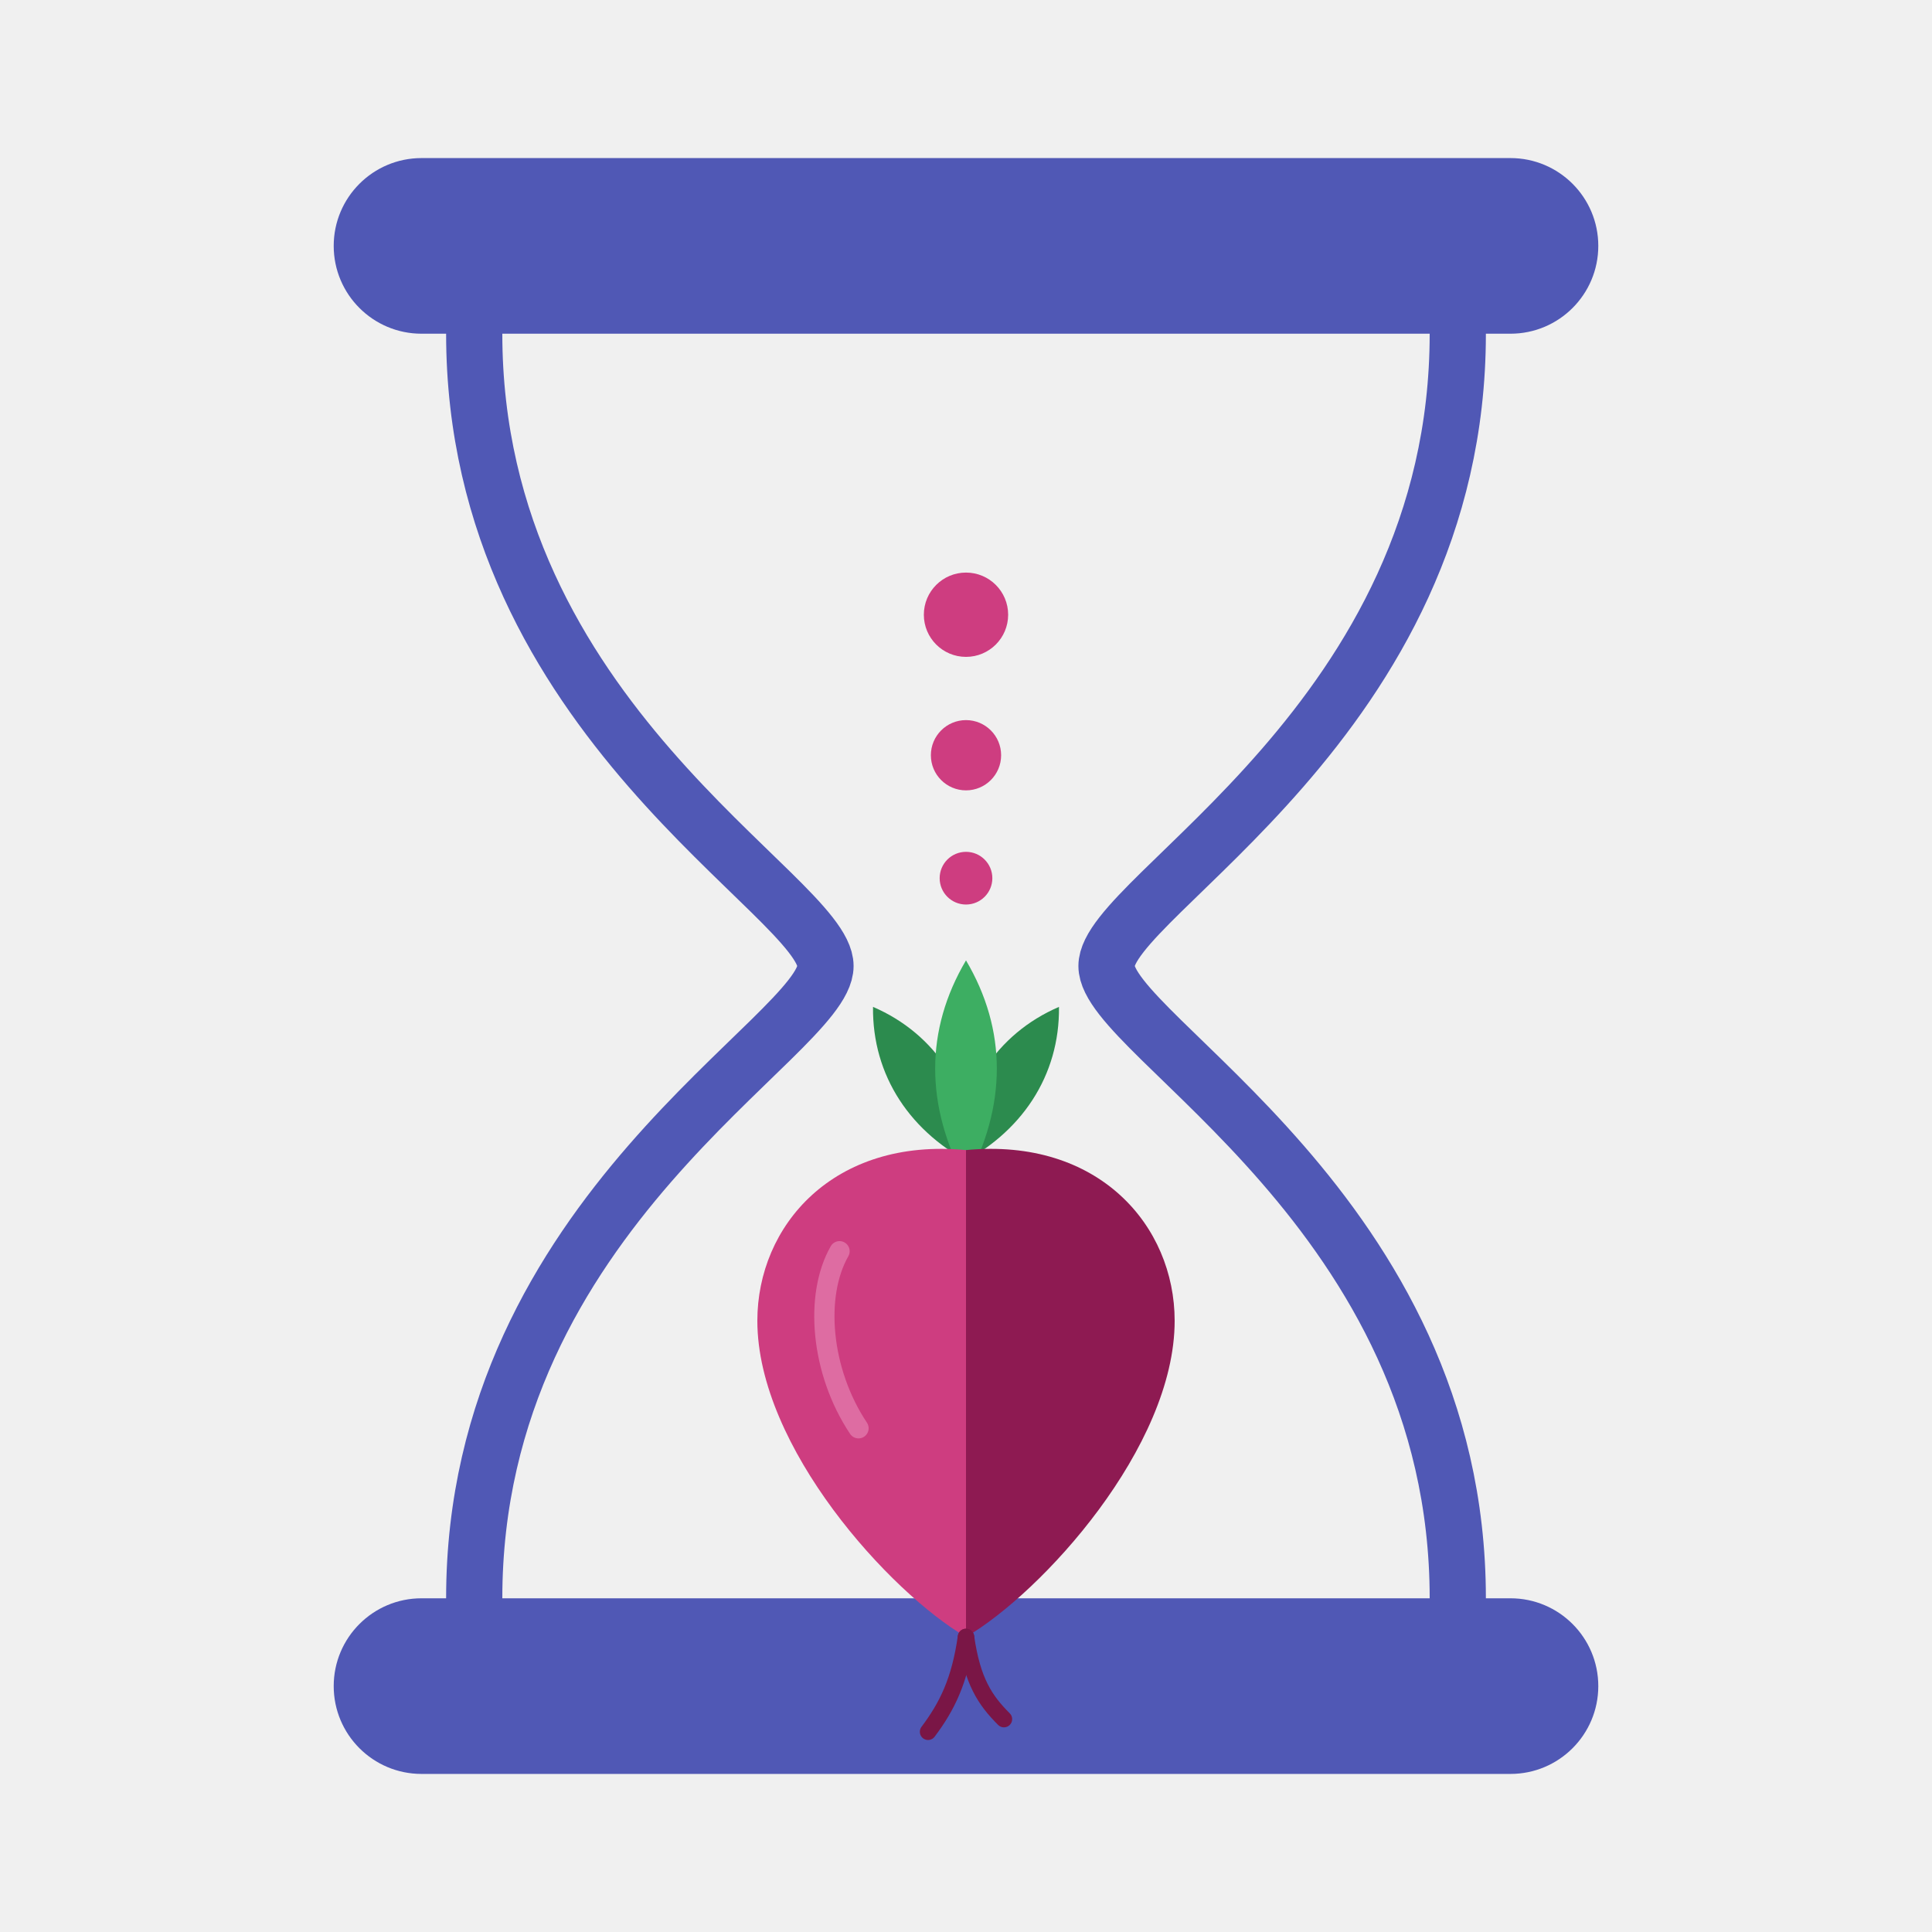
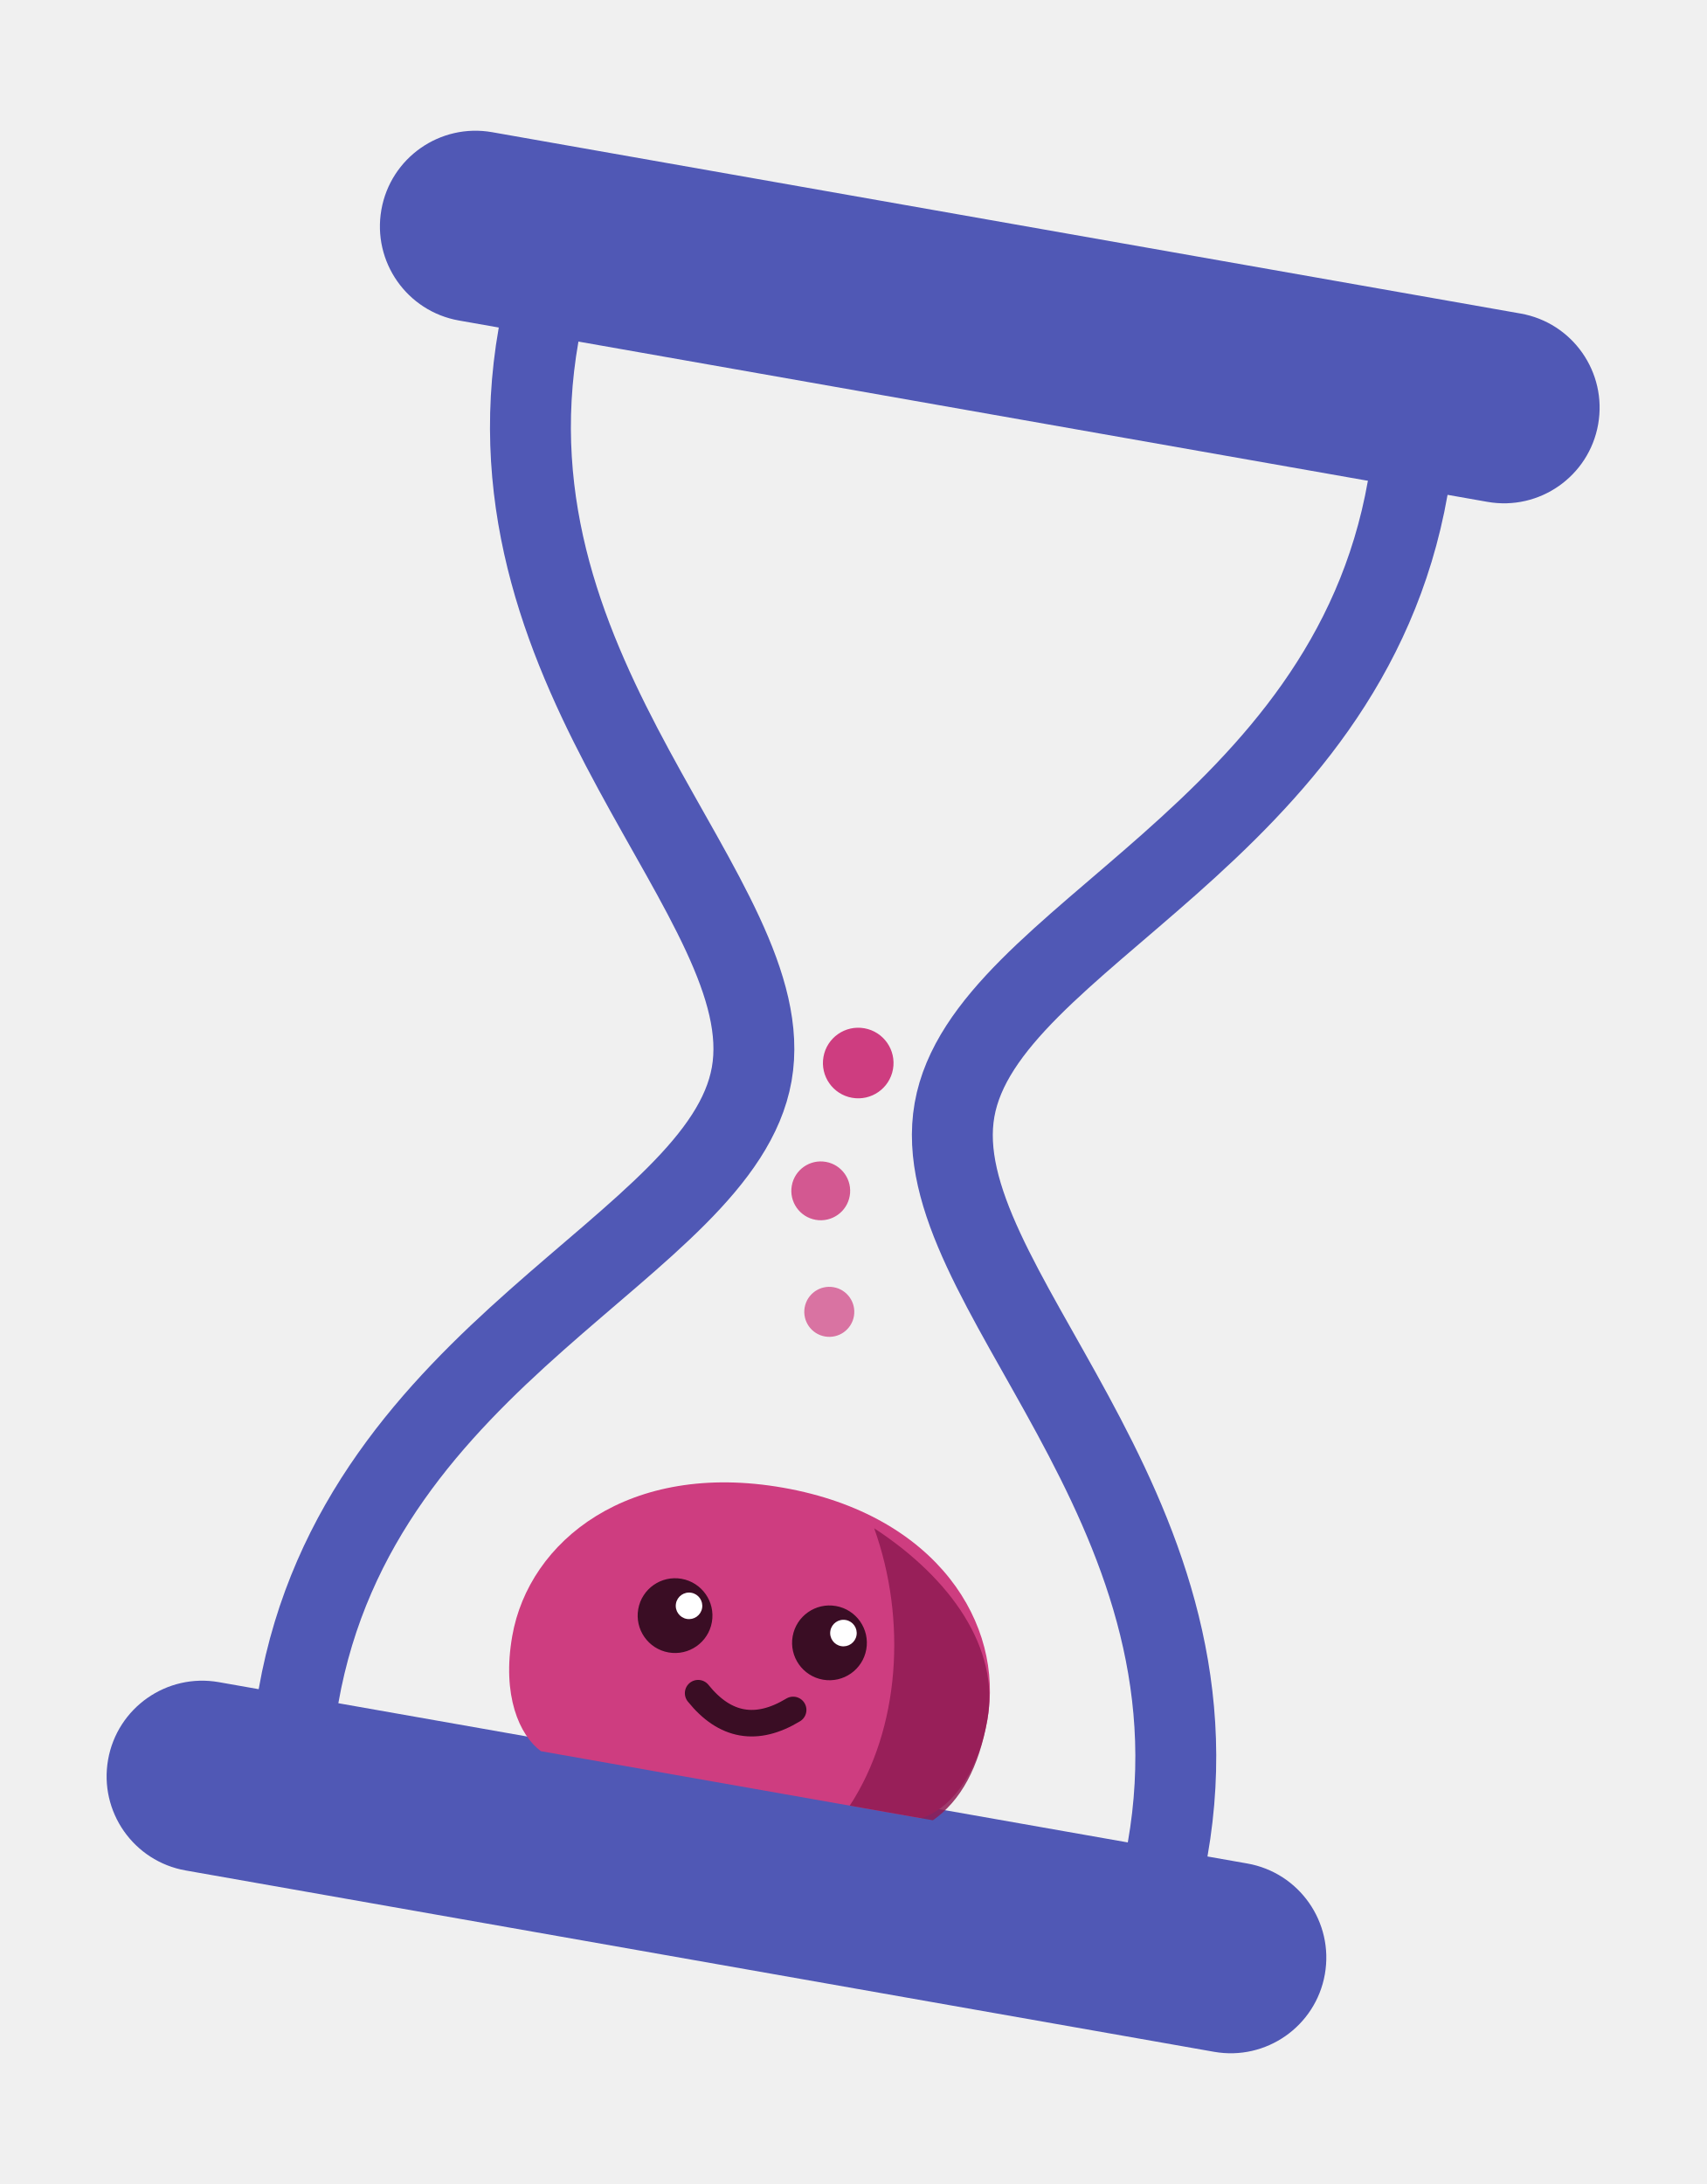
- <svg xmlns="http://www.w3.org/2000/svg" viewBox="45 47 110 110" width="110" height="110" fill="none">
-   <rect x="64" y="56" width="72" height="10" rx="5" fill="#5058B5" />
-   <rect x="64" y="138" width="72" height="10" rx="5" fill="#5058B5" />
-   <path d="M72,66 C72,88 92,98 92,102 C92,106 72,116 72,138 M128,66 C128,88 108,98 108,102 C108,106 128,116 128,138" stroke="#5058B5" stroke-width="3.2" fill="none" stroke-linecap="round" />
-   <circle cx="100" cy="82" r="2.4" fill="#CE3D80" />
-   <circle cx="100" cy="90" r="2" fill="#CE3D80" />
-   <circle cx="100" cy="97" r="1.5" fill="#CE3D80" />
-   <g transform="translate(100,124) scale(0.36) translate(-50,-62)">
-     <g transform="translate(50,30)">
-       <g transform="rotate(-33)">
-         <path d="M0,3 C-6,-7 -6,-18 0,-27 C6,-18 6,-7 0,3 Z" fill="#2C8B4E" />
-       </g>
-       <g transform="rotate(33)">
-         <path d="M0,3 C-6,-7 -6,-18 0,-27 C6,-18 6,-7 0,3 Z" fill="#2C8B4E" />
-       </g>
-       <path d="M0,5 C-6.5,-7 -6.5,-19 0,-30 C6.5,-19 6.5,-7 0,5 Z" fill="#3DAE62" />
+ <svg xmlns="http://www.w3.org/2000/svg" viewBox="42 26 116 148" width="100" height="128" fill="none">
+   <g transform="rotate(10 100 100)">
+     <rect x="58" y="40" width="84" height="13" rx="6.5" fill="#5058B5" />
+     <rect x="58" y="147" width="84" height="13" rx="6.5" fill="#5058B5" />
+     <path d="M70,53 C70,77 93,88 93,100 C93,112 70,123 70,147" stroke="#5058B5" stroke-width="5.5" fill="none" stroke-linecap="round" />
+     <path d="M130,53 C130,77 107,88 107,100 C107,112 130,123 130,147" stroke="#5058B5" stroke-width="5.5" fill="none" stroke-linecap="round" />
+     <circle cx="100" cy="98" r="2.4" fill="#CE3D80" />
+     <circle cx="99" cy="107" r="2" fill="#CE3D80" opacity="0.85" />
+     <circle cx="101" cy="115" r="1.7" fill="#CE3D80" opacity="0.7" />
+     <g transform="translate(100,147) scale(0.82)">
+       <path d="M0,-24 C-13,-24 -20,-16 -20,-8 C-20,-3 -18,0 -16,1 L16,1 C18,0 20,-3 20,-8 C20,-16 13,-24 0,-24 Z" fill="#CE3D80" />
+       <path d="M8,-22 C15,-19 20,-14 20,-8 C20,-4 19,-1 17,1 L10,1 C13,-6 12,-15 8,-22 Z" fill="#8E1A52" opacity="0.85" />
+       <circle cx="-7" cy="-12" r="3.1" fill="#3A0D24" />
+       <circle cx="-6" cy="-13" r="1.1" fill="#FFFFFF" />
+       <circle cx="6" cy="-12" r="3.1" fill="#3A0D24" />
+       <circle cx="7" cy="-13" r="1.1" fill="#FFFFFF" />
+       <path d="M-4,-6 Q0,-2.5 4,-6" stroke="#3A0D24" stroke-width="2.2" stroke-linecap="round" fill="none" />
    </g>
-     <path d="M50,30 C29,28 17,42 17,57 C17,77 38,100 50,107 Z" fill="#CE3D80" />
-     <path d="M50,30 C71,28 83,42 83,57 C83,77 62,100 50,107 Z" fill="#8E1A52" />
-     <path d="M30,46 C26,53 27,65 33,74" stroke="#EE9CC4" stroke-width="3.2" stroke-linecap="round" opacity="0.5" />
-     <path d="M50,107 C49,114 47,118 44,122" stroke="#7A1646" stroke-width="2.6" stroke-linecap="round" />
-     <path d="M50,107 C51,114 53,117 56,120" stroke="#7A1646" stroke-width="2.6" stroke-linecap="round" />
  </g>
</svg>
